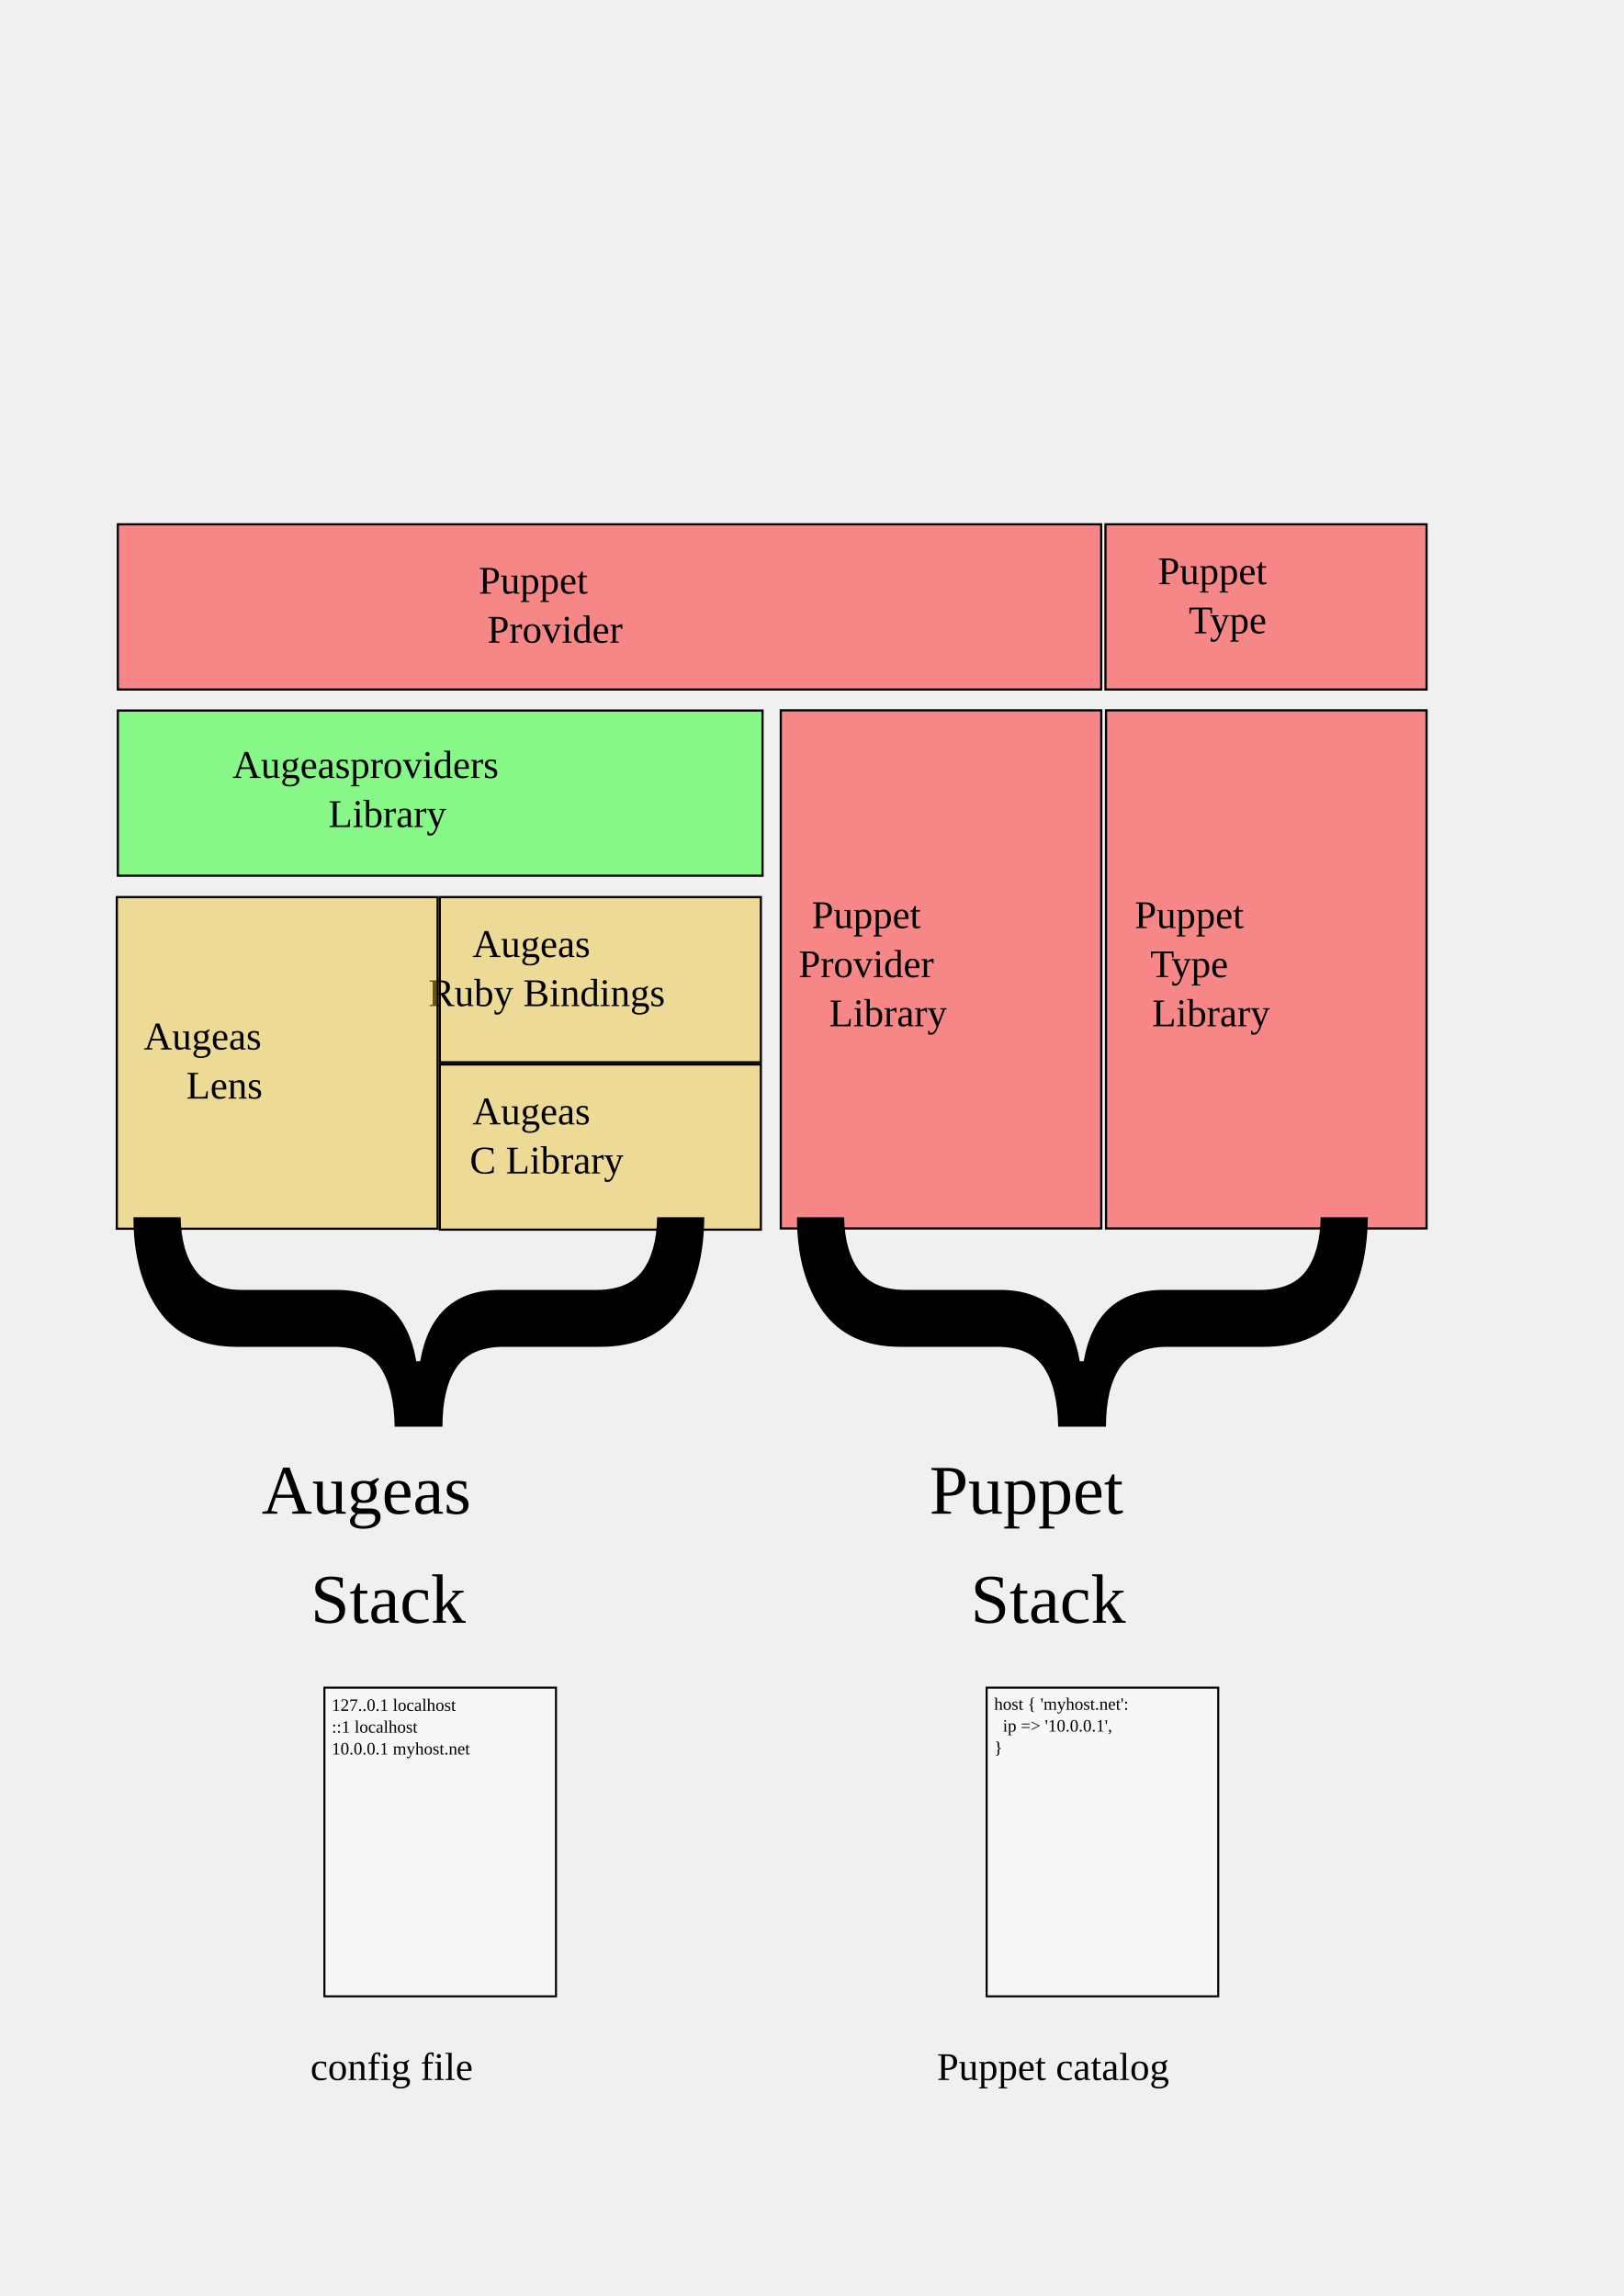
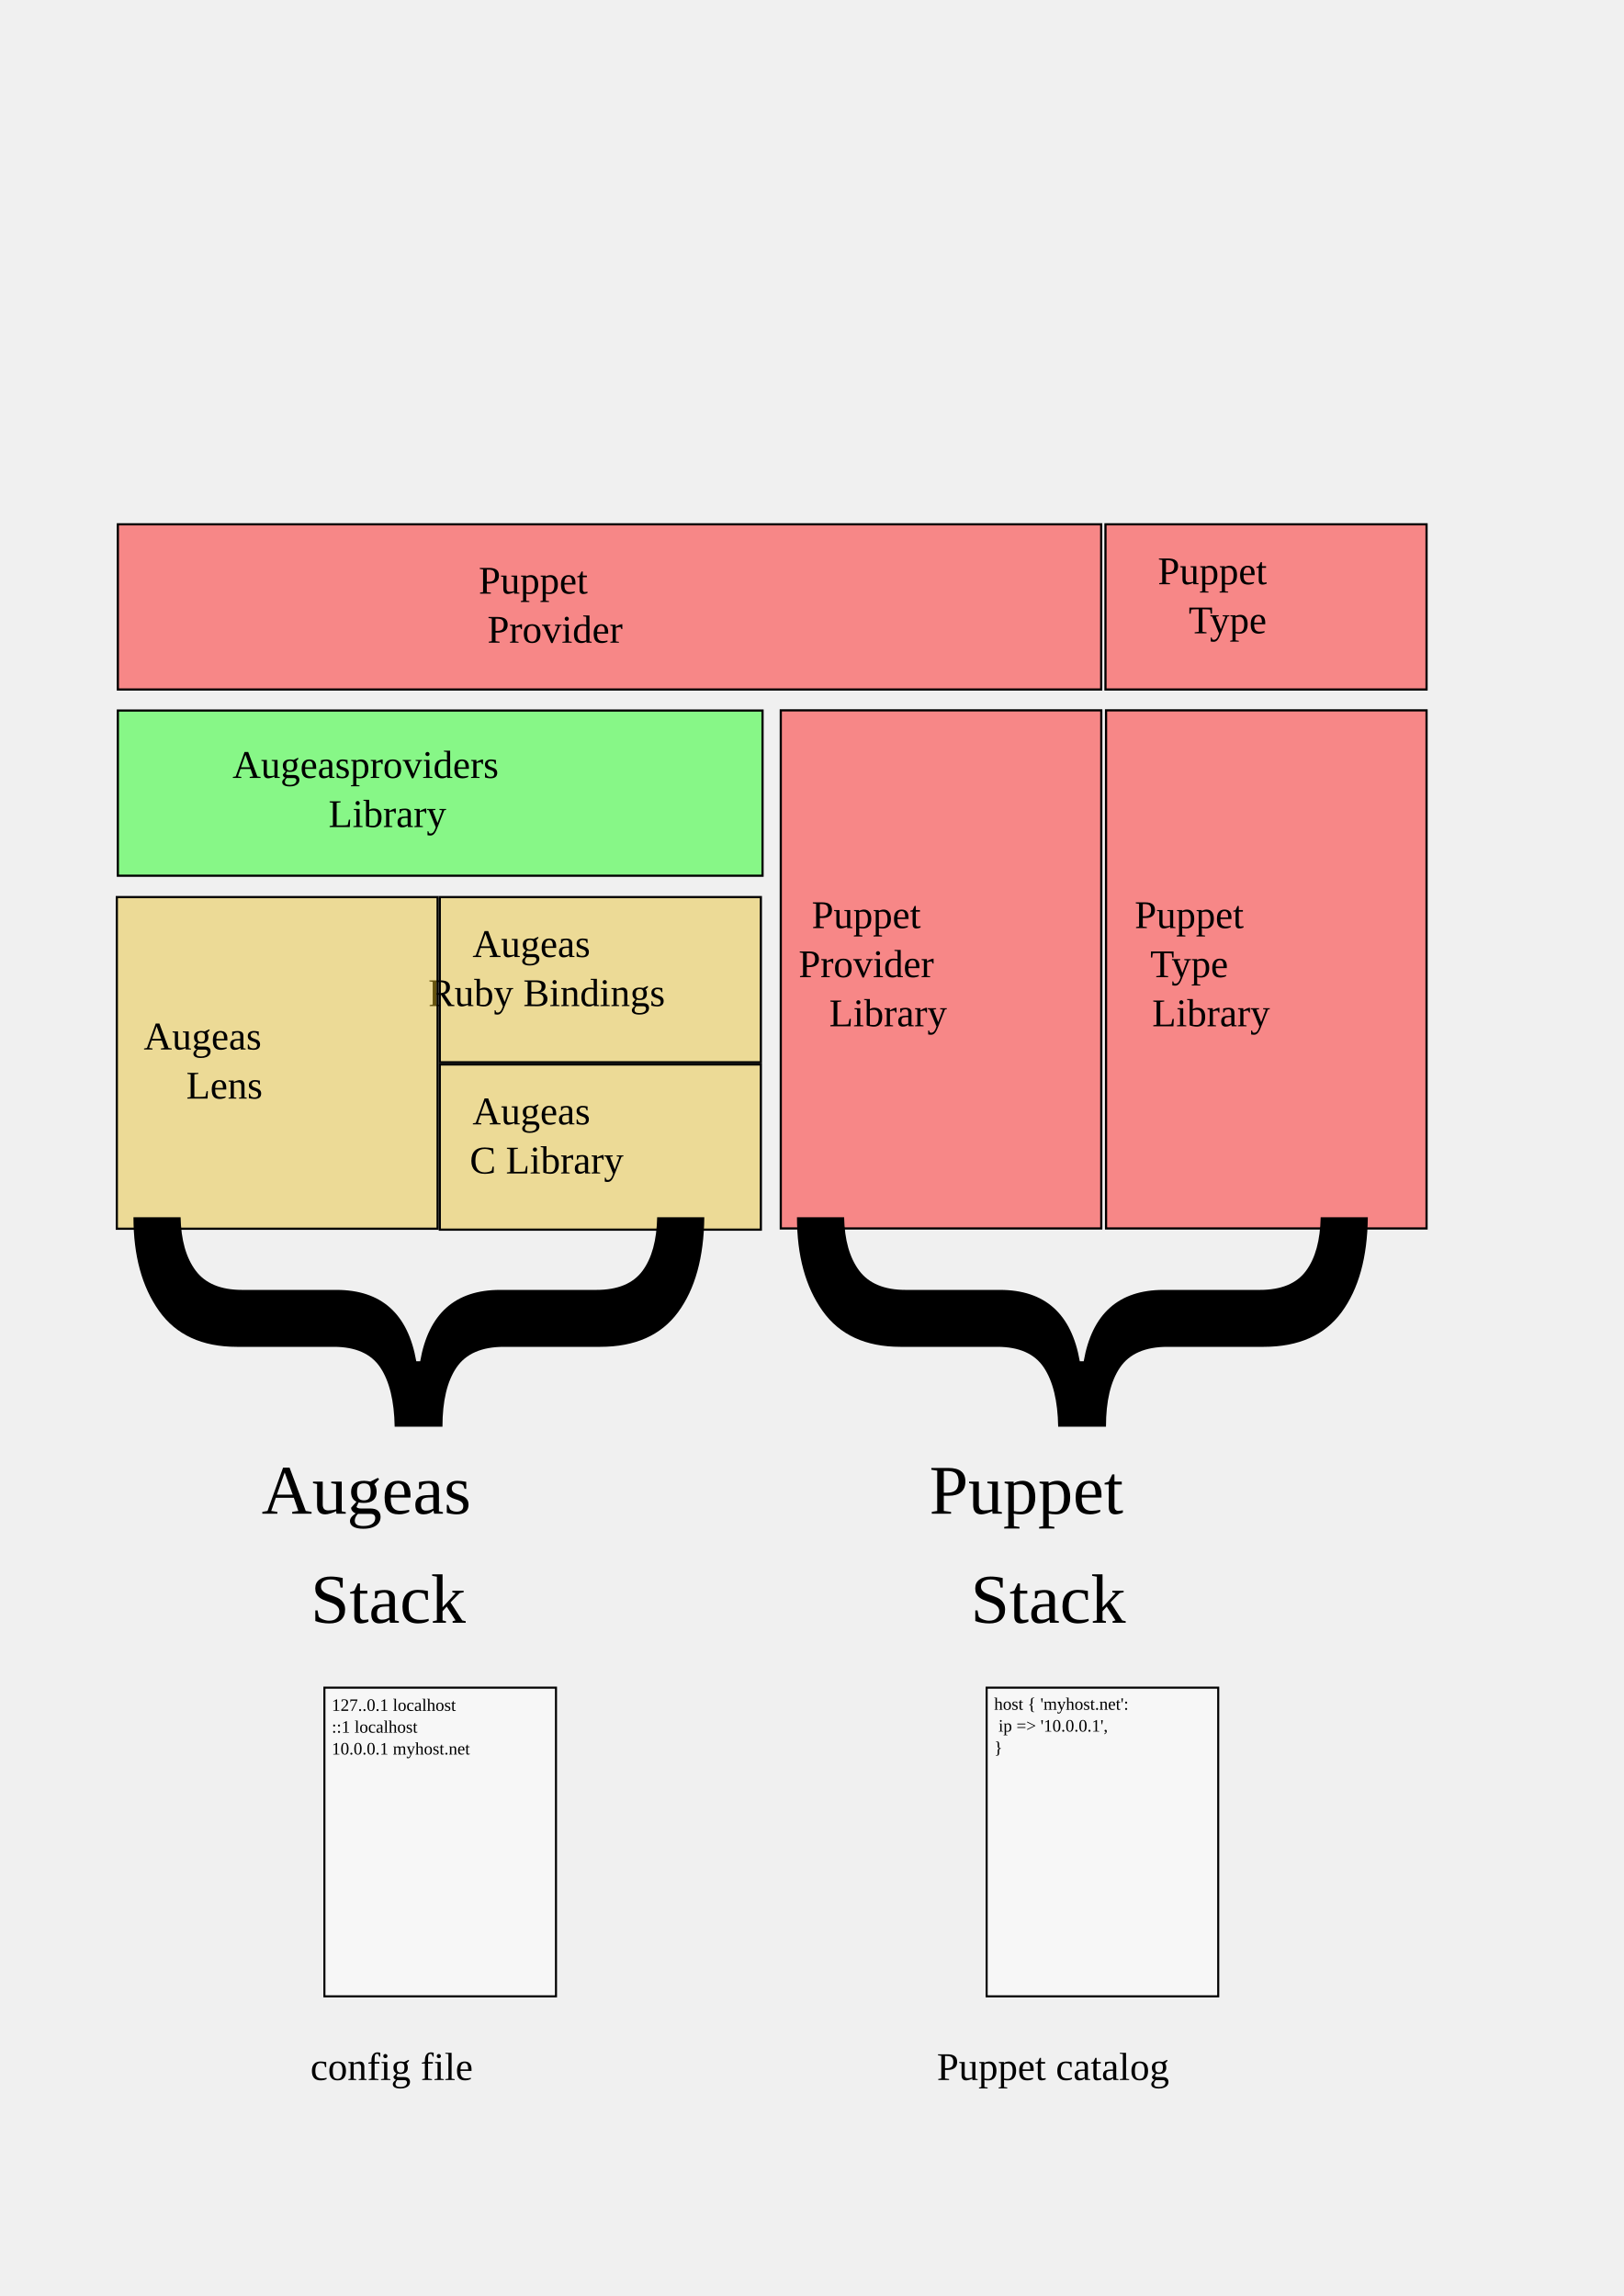
- <svg xmlns="http://www.w3.org/2000/svg" width="744.094" height="1052.362" id="svg2" version="1.1">
-   <defs id="defs4" />
+ <svg xmlns="http://www.w3.org/2000/svg" id="svg2" width="744.094" height="1052.362" version="1.1">
  <g id="layer1">
    <g id="g2993" transform="translate(101.5381,38.3858)">
-       <rect y="449.505" x="100" height="75.714" width="147.143" id="rect2985" style="fill:#e6bc23;fill-opacity:0.44;stroke:#000000;stroke-opacity:1" />
-       <text id="text2987" y="476.97" x="173.482" style="font-size:28px;font-style:normal;font-variant:normal;font-weight:normal;font-stretch:normal;text-align:center;line-height:125%;letter-spacing:0px;word-spacing:0px;text-anchor:middle;fill:#000000;fill-opacity:1;stroke:none;font-family:Courier 10 Pitch;-inkscape-font-specification:Courier 10 Pitch" xml:space="preserve">
-         <tspan style="font-size:18px" y="476.97" x="173.482" id="tspan2989">Augeas</tspan>
-         <tspan style="font-size:18px" id="tspan2991" y="499.47" x="173.482">C Library</tspan>
+       <rect id="rect2985" width="147.143" height="75.714" x="100" y="449.505" style="fill:#e6bc23;fill-opacity:.44;stroke:#000;stroke-opacity:1" />
+       <text id="text2987" x="173.482" y="476.97" style="font-size:28px;font-style:normal;font-variant:normal;font-weight:400;font-stretch:normal;text-align:center;line-height:125%;letter-spacing:0;word-spacing:0;text-anchor:middle;fill:#000;fill-opacity:1;stroke:none;font-family:Courier 10 Pitch;-inkscape-font-specification:Courier 10 Pitch" xml:space="preserve">
+         <tspan style="font-size:18px" id="tspan2989" x="173.482" y="476.97">Augeas</tspan>
+         <tspan style="font-size:18px" id="tspan2991" x="173.482" y="499.47">C Library</tspan>
      </text>
    </g>
    <g id="g2999" transform="translate(101.5381,-38.32849)">
-       <rect style="fill:#e6bc23;fill-opacity:0.44;stroke:#000000;stroke-opacity:1" id="rect3001" width="147.143" height="75.714" x="100" y="449.505" />
-       <text xml:space="preserve" style="font-size:28px;font-style:normal;font-variant:normal;font-weight:normal;font-stretch:normal;text-align:center;line-height:125%;letter-spacing:0px;word-spacing:0px;text-anchor:middle;fill:#000000;fill-opacity:1;stroke:none;font-family:Courier 10 Pitch;-inkscape-font-specification:Courier 10 Pitch" x="173.482" y="476.97" id="text3003">
+       <rect style="fill:#e6bc23;fill-opacity:.44;stroke:#000;stroke-opacity:1" id="rect3001" width="147.143" height="75.714" x="100" y="449.505" />
+       <text xml:space="preserve" style="font-size:28px;font-style:normal;font-variant:normal;font-weight:400;font-stretch:normal;text-align:center;line-height:125%;letter-spacing:0;word-spacing:0;text-anchor:middle;fill:#000;fill-opacity:1;stroke:none;font-family:Courier 10 Pitch;-inkscape-font-specification:Courier 10 Pitch" id="text3003" x="173.482" y="476.97">
        <tspan id="tspan3005" x="173.482" y="476.97" style="font-size:18px">Augeas</tspan>
-         <tspan x="173.482" y="499.47" id="tspan3007" style="font-size:18px">Ruby Bindings</tspan>
+         <tspan id="tspan3007" x="173.482" y="499.47" style="font-size:18px">Ruby Bindings</tspan>
      </text>
    </g>
-     <rect style="fill:#e6bc23;fill-opacity:0.44;stroke:#000000;stroke-width:0.998;stroke-opacity:1" id="rect3009" width="147.002" height="152.002" x="53.537" y="411.176" />
-     <text xml:space="preserve" style="font-size:40px;font-style:normal;font-variant:normal;font-weight:normal;font-stretch:normal;text-align:center;line-height:125%;letter-spacing:0px;word-spacing:0px;text-anchor:middle;fill:#000000;fill-opacity:1;stroke:none;font-family:Courier 10 Pitch;-inkscape-font-specification:Courier 10 Pitch" x="127.835" y="481.03" id="text3011">
+     <rect style="fill:#e6bc23;fill-opacity:.44;stroke:#000;stroke-width:.998;stroke-opacity:1" id="rect3009" width="147.002" height="152.002" x="53.537" y="411.176" />
+     <text xml:space="preserve" style="font-size:40px;font-style:normal;font-variant:normal;font-weight:400;font-stretch:normal;text-align:center;line-height:125%;letter-spacing:0;word-spacing:0;text-anchor:middle;fill:#000;fill-opacity:1;stroke:none;font-family:Courier 10 Pitch;-inkscape-font-specification:Courier 10 Pitch" id="text3011" x="127.835" y="481.03">
      <tspan id="tspan3013" x="127.835" y="481.03" style="font-size:18px">Augeas</tspan>
-       <tspan x="127.835" y="503.53" id="tspan3015" style="font-size:18px">Lens</tspan>
+       <tspan id="tspan3015" x="127.835" y="503.53" style="font-size:18px">Lens</tspan>
    </text>
-     <rect y="325.586" x="357.805" height="237.467" width="146.878" id="rect3124" style="fill:#ff0000;fill-opacity:0.44;stroke:#000000;stroke-width:1;stroke-opacity:1;stroke-miterlimit:4;stroke-dasharray:none" />
-     <text id="text3126" y="425.383" x="431.978" style="font-size:40px;font-style:normal;font-variant:normal;font-weight:normal;font-stretch:normal;text-align:center;line-height:125%;letter-spacing:0px;word-spacing:0px;text-anchor:middle;fill:#000000;fill-opacity:1;stroke:none;font-family:Courier 10 Pitch;-inkscape-font-specification:Courier 10 Pitch" xml:space="preserve">
-       <tspan style="font-size:18px" id="tspan3130" y="425.383" x="431.978">Puppet</tspan>
-       <tspan style="font-size:18px" y="447.883" x="431.978" id="tspan3138">Provider</tspan>
-       <tspan style="font-size:18px" y="470.383" x="431.978" id="tspan3140">Library</tspan>
+     <rect id="rect3124" width="146.878" height="237.467" x="357.805" y="325.586" style="fill:red;fill-opacity:.44;stroke:#000;stroke-width:1;stroke-opacity:1;stroke-miterlimit:4;stroke-dasharray:none" />
+     <text id="text3126" x="431.978" y="425.383" style="font-size:40px;font-style:normal;font-variant:normal;font-weight:400;font-stretch:normal;text-align:center;line-height:125%;letter-spacing:0;word-spacing:0;text-anchor:middle;fill:#000;fill-opacity:1;stroke:none;font-family:Courier 10 Pitch;-inkscape-font-specification:Courier 10 Pitch" xml:space="preserve">
+       <tspan style="font-size:18px" id="tspan3130" x="431.978" y="425.383">Puppet</tspan>
+       <tspan style="font-size:18px" id="tspan3138" x="431.978" y="447.883">Provider</tspan>
+       <tspan style="font-size:18px" id="tspan3140" x="431.978" y="470.383">Library</tspan>
    </text>
-     <rect style="fill:#ff0000;fill-opacity:0.44;stroke:#000000;stroke-width:1;stroke-miterlimit:4;stroke-opacity:1;stroke-dasharray:none" id="rect3151" width="146.878" height="237.467" x="506.869" y="325.586" />
-     <text xml:space="preserve" style="font-size:40px;font-style:normal;font-variant:normal;font-weight:normal;font-stretch:normal;text-align:center;line-height:125%;letter-spacing:0px;word-spacing:0px;text-anchor:middle;fill:#000000;fill-opacity:1;stroke:none;font-family:Courier 10 Pitch;-inkscape-font-specification:Courier 10 Pitch" x="579.978" y="425.383" id="text3153">
-       <tspan x="579.978" y="425.383" id="tspan3155" style="font-size:18px">Puppet</tspan>
+     <rect style="fill:red;fill-opacity:.44;stroke:#000;stroke-width:1;stroke-miterlimit:4;stroke-opacity:1;stroke-dasharray:none" id="rect3151" width="146.878" height="237.467" x="506.869" y="325.586" />
+     <text xml:space="preserve" style="font-size:40px;font-style:normal;font-variant:normal;font-weight:400;font-stretch:normal;text-align:center;line-height:125%;letter-spacing:0;word-spacing:0;text-anchor:middle;fill:#000;fill-opacity:1;stroke:none;font-family:Courier 10 Pitch;-inkscape-font-specification:Courier 10 Pitch" id="text3153" x="579.978" y="425.383">
+       <tspan id="tspan3155" x="579.978" y="425.383" style="font-size:18px">Puppet</tspan>
      <tspan id="tspan3157" x="579.978" y="447.883" style="font-size:18px">Type</tspan>
      <tspan id="tspan3159" x="579.978" y="470.383" style="font-size:18px">Library</tspan>
    </text>
-     <text transform="matrix(0,-1,1,0,0,0)" id="text4025" y="579.431" x="-662.316" style="font-size:40px;font-style:normal;font-variant:normal;font-weight:normal;font-stretch:normal;line-height:125%;letter-spacing:0px;word-spacing:0px;fill:#000000;fill-opacity:1;stroke:none;font-family:Courier 10 Pitch;-inkscape-font-specification:Courier 10 Pitch" xml:space="preserve">
-       <tspan style="font-size:300px;font-style:normal;font-variant:normal;font-weight:normal;font-stretch:normal;font-family:Linux Libertine Display O;-inkscape-font-specification:Linux Libertine Display O" y="579.431" x="-662.316" id="tspan4027">{</tspan>
+     <text id="text4025" x="-662.316" y="579.431" transform="matrix(0,-1,1,0,0,0)" style="font-size:40px;font-style:normal;font-variant:normal;font-weight:400;font-stretch:normal;line-height:125%;letter-spacing:0;word-spacing:0;fill:#000;fill-opacity:1;stroke:none;font-family:Courier 10 Pitch;-inkscape-font-specification:Courier 10 Pitch" xml:space="preserve">
+       <tspan style="font-size:300px;font-style:normal;font-variant:normal;font-weight:400;font-stretch:normal;font-family:Linux Libertine Display O;-inkscape-font-specification:Linux Libertine Display O" id="tspan4027" x="-662.316" y="579.431">{</tspan>
    </text>
-     <text xml:space="preserve" style="font-size:40px;font-style:normal;font-variant:normal;font-weight:normal;font-stretch:normal;line-height:125%;letter-spacing:0px;word-spacing:0px;fill:#000000;fill-opacity:1;stroke:none;font-family:Courier 10 Pitch;-inkscape-font-specification:Courier 10 Pitch" x="-662.316" y="275.36" id="text4029" transform="matrix(0,-1,1,0,0,0)">
-       <tspan id="tspan4031" x="-662.316" y="275.36" style="font-size:300px;font-style:normal;font-variant:normal;font-weight:normal;font-stretch:normal;font-family:Linux Libertine Display O;-inkscape-font-specification:Linux Libertine Display O">{</tspan>
+     <text xml:space="preserve" style="font-size:40px;font-style:normal;font-variant:normal;font-weight:400;font-stretch:normal;line-height:125%;letter-spacing:0;word-spacing:0;fill:#000;fill-opacity:1;stroke:none;font-family:Courier 10 Pitch;-inkscape-font-specification:Courier 10 Pitch" id="text4029" x="-662.316" y="275.36" transform="matrix(0,-1,1,0,0,0)">
+       <tspan id="tspan4031" x="-662.316" y="275.36" style="font-size:300px;font-style:normal;font-variant:normal;font-weight:400;font-stretch:normal;font-family:Linux Libertine Display O;-inkscape-font-specification:Linux Libertine Display O">{</tspan>
    </text>
-     <text xml:space="preserve" style="font-size:40px;font-style:normal;font-variant:normal;font-weight:normal;font-stretch:normal;line-height:125%;letter-spacing:0px;word-spacing:0px;fill:#000000;fill-opacity:1;stroke:none;font-family:Courier 10 Pitch;-inkscape-font-specification:Courier 10 Pitch" x="202.881" y="693.791" id="text4065">
+     <text xml:space="preserve" style="font-size:40px;font-style:normal;font-variant:normal;font-weight:400;font-stretch:normal;line-height:125%;letter-spacing:0;word-spacing:0;fill:#000;fill-opacity:1;stroke:none;font-family:Courier 10 Pitch;-inkscape-font-specification:Courier 10 Pitch" id="text4065" x="202.881" y="693.791">
      <tspan id="tspan4067" x="202.881" y="693.791" style="text-align:center;text-anchor:middle;font-size:32px">Augeas</tspan>
-       <tspan x="202.881" y="743.791" id="tspan4069" style="text-align:center;text-anchor:middle;font-size:32px">Stack</tspan>
+       <tspan id="tspan4069" x="202.881" y="743.791" style="text-align:center;text-anchor:middle;font-size:32px">Stack</tspan>
    </text>
-     <text id="text4071" y="693.791" x="505.332" style="font-size:40px;font-style:normal;font-variant:normal;font-weight:normal;font-stretch:normal;line-height:125%;letter-spacing:0px;word-spacing:0px;fill:#000000;fill-opacity:1;stroke:none;font-family:Courier 10 Pitch;-inkscape-font-specification:Courier 10 Pitch" xml:space="preserve">
-       <tspan style="text-align:center;text-anchor:middle;font-size:32px" y="693.791" x="505.332" id="tspan4073">Puppet</tspan>
-       <tspan style="text-align:center;text-anchor:middle;font-size:32px" id="tspan4075" y="743.791" x="505.332">Stack</tspan>
+     <text id="text4071" x="505.332" y="693.791" style="font-size:40px;font-style:normal;font-variant:normal;font-weight:400;font-stretch:normal;line-height:125%;letter-spacing:0;word-spacing:0;fill:#000;fill-opacity:1;stroke:none;font-family:Courier 10 Pitch;-inkscape-font-specification:Courier 10 Pitch" xml:space="preserve">
+       <tspan style="text-align:center;text-anchor:middle;font-size:32px" id="tspan4073" x="505.332" y="693.791">Puppet</tspan>
+       <tspan style="text-align:center;text-anchor:middle;font-size:32px" id="tspan4075" x="505.332" y="743.791">Stack</tspan>
    </text>
-     <rect style="fill:#00ff00;fill-opacity:0.44;stroke:#000000;stroke-width:1;stroke-opacity:1;stroke-miterlimit:4;stroke-dasharray:none" id="rect4105" width="295.449" height="75.714" x="54.004" y="325.671" />
-     <text xml:space="preserve" style="font-size:39.676px;font-style:normal;font-variant:normal;font-weight:normal;font-stretch:normal;text-align:center;line-height:125%;letter-spacing:0px;word-spacing:0px;text-anchor:middle;fill:#000000;fill-opacity:1;stroke:none;font-family:Courier 10 Pitch;-inkscape-font-specification:Courier 10 Pitch" x="142.236" y="500.395" id="text4107" transform="scale(1.417005,0.7057138)">
-       <tspan x="142.236" y="500.395" id="tspan4111" style="font-size:25.506px" />
+     <rect style="fill:#0f0;fill-opacity:.44;stroke:#000;stroke-width:1;stroke-opacity:1;stroke-miterlimit:4;stroke-dasharray:none" id="rect4105" width="295.449" height="75.714" x="54.004" y="325.671" />
+     <text id="text4115" x="202.526" y="356.571" style="font-size:40px;font-style:normal;font-variant:normal;font-weight:400;font-stretch:normal;line-height:125%;letter-spacing:0;word-spacing:0;fill:#000;fill-opacity:1;stroke:none;font-family:Courier 10 Pitch;-inkscape-font-specification:Courier 10 Pitch" xml:space="preserve">
+       <tspan style="font-size:18px;text-align:center;text-anchor:middle" id="tspan4117" x="202.526" y="356.571">Augeasproviders</tspan>
+       <tspan style="font-size:18px;text-align:center;text-anchor:middle" id="tspan4119" x="202.526" y="379.071">Library</tspan>
    </text>
-     <text id="text4115" y="356.571" x="202.526" style="font-size:40px;font-style:normal;font-variant:normal;font-weight:normal;font-stretch:normal;line-height:125%;letter-spacing:0px;word-spacing:0px;fill:#000000;fill-opacity:1;stroke:none;font-family:Courier 10 Pitch;-inkscape-font-specification:Courier 10 Pitch" xml:space="preserve">
-       <tspan style="font-size:18px;text-align:center;text-anchor:middle" y="356.571" x="202.526" id="tspan4117">Augeasproviders</tspan>
-       <tspan style="font-size:18px;text-align:center;text-anchor:middle" id="tspan4119" y="379.071" x="202.526">Library</tspan>
+     <rect id="rect4145" width="450.641" height="75.714" x="54.004" y="240.313" style="fill:red;fill-opacity:.44;stroke:#000;stroke-width:1;stroke-opacity:1;stroke-miterlimit:4;stroke-dasharray:none" />
+     <rect style="fill:red;fill-opacity:.44;stroke:#000;stroke-opacity:1" id="rect4175" width="147.143" height="75.714" x="506.604" y="240.313" />
+     <text xml:space="preserve" style="font-size:28px;font-style:normal;font-variant:normal;font-weight:400;font-stretch:normal;text-align:center;line-height:125%;letter-spacing:0;word-spacing:0;text-anchor:middle;fill:#000;fill-opacity:1;stroke:none;font-family:Courier 10 Pitch;-inkscape-font-specification:Courier 10 Pitch" id="text4177" x="580.086" y="267.778">
+       <tspan id="tspan4181" x="580.086" y="267.778" style="font-size:18px;fill:#000">Puppet</tspan>
+       <tspan id="tspan4185" x="580.086" y="290.278" style="font-size:18px;fill:#000">Type</tspan>
    </text>
-     <rect y="240.313" x="54.004" height="75.714" width="450.641" id="rect4145" style="fill:#ff0000;fill-opacity:0.44;stroke:#000000;stroke-width:1;stroke-opacity:1;stroke-miterlimit:4;stroke-dasharray:none" />
-     <text id="text4147" y="468.62" x="159.455" style="font-size:49.001px;font-style:normal;font-variant:normal;font-weight:normal;font-stretch:normal;text-align:center;line-height:125%;letter-spacing:0px;word-spacing:0px;text-anchor:middle;fill:#000000;fill-opacity:1;stroke:none;font-family:Courier 10 Pitch;-inkscape-font-specification:Courier 10 Pitch" xml:space="preserve" transform="scale(1.750031,0.5714185)">
-       <tspan style="font-size:31.501px" id="tspan4149" y="468.62" x="159.455" />
+     <text xml:space="preserve" style="font-size:40px;font-style:normal;font-variant:normal;font-weight:400;font-stretch:normal;text-align:center;line-height:125%;letter-spacing:0;word-spacing:0;text-anchor:middle;fill:#000;fill-opacity:1;stroke:none;font-family:Courier 10 Pitch;-inkscape-font-specification:Courier 10 Pitch" id="text4191" x="279.348" y="272.086">
+       <tspan id="tspan4193" x="279.348" y="272.086" style="font-size:18px">Puppet</tspan>
+       <tspan id="tspan4195" x="279.348" y="294.586" style="font-size:18px">Provider</tspan>
    </text>
-     <rect style="fill:#ff0000;fill-opacity:0.44;stroke:#000000;stroke-opacity:1" id="rect4175" width="147.143" height="75.714" x="506.604" y="240.313" />
-     <text xml:space="preserve" style="font-size:28px;font-style:normal;font-variant:normal;font-weight:normal;font-stretch:normal;text-align:center;line-height:125%;letter-spacing:0px;word-spacing:0px;text-anchor:middle;fill:#000000;fill-opacity:1;stroke:none;font-family:Courier 10 Pitch;-inkscape-font-specification:Courier 10 Pitch" x="580.086" y="267.778" id="text4177">
-       <tspan x="580.086" y="267.778" id="tspan4181" style="font-size:18px;fill:#000000">Puppet</tspan>
-       <tspan id="tspan4185" x="580.086" y="290.278" style="font-size:18px;fill:#000000">Type</tspan>
-     </text>
-     <text xml:space="preserve" style="font-size:40px;font-style:normal;font-variant:normal;font-weight:normal;font-stretch:normal;text-align:center;line-height:125%;letter-spacing:0px;word-spacing:0px;text-anchor:middle;fill:#000000;fill-opacity:1;stroke:none;font-family:Courier 10 Pitch;-inkscape-font-specification:Courier 10 Pitch" x="279.348" y="272.086" id="text4191">
-       <tspan id="tspan4193" x="279.348" y="272.086" style="font-size:18px">Puppet</tspan>
-       <tspan x="279.348" y="294.586" id="tspan4195" style="font-size:18px">Provider</tspan>
-     </text>
-     <rect style="fill:#ffffff;fill-opacity:0.44;stroke:#000000;stroke-width:0.94;stroke-miterlimit:4;stroke-opacity:1;stroke-dasharray:none" id="rect4197" width="106.126" height="141.481" x="148.666" y="773.53" />
-     <rect y="773.53" x="452.148" height="141.481" width="106.126" id="rect4199" style="fill:#ffffff;fill-opacity:0.44;stroke:#000000;stroke-width:0.94;stroke-miterlimit:4;stroke-opacity:1;stroke-dasharray:none" />
-     <text xml:space="preserve" style="font-size:40px;font-style:normal;font-variant:normal;font-weight:normal;font-stretch:normal;line-height:125%;letter-spacing:0px;word-spacing:0px;fill:#000000;fill-opacity:1;stroke:none;font-family:Courier 10 Pitch;-inkscape-font-specification:Courier 10 Pitch" x="142.251" y="953.367" id="text4201">
+     <rect style="fill:#fff;fill-opacity:.44;stroke:#000;stroke-width:.94;stroke-miterlimit:4;stroke-opacity:1;stroke-dasharray:none" id="rect4197" width="106.126" height="141.481" x="148.666" y="773.53" />
+     <rect id="rect4199" width="106.126" height="141.481" x="452.148" y="773.53" style="fill:#fff;fill-opacity:.44;stroke:#000;stroke-width:.94;stroke-miterlimit:4;stroke-opacity:1;stroke-dasharray:none" />
+     <text xml:space="preserve" style="font-size:40px;font-style:normal;font-variant:normal;font-weight:400;font-stretch:normal;line-height:125%;letter-spacing:0;word-spacing:0;fill:#000;fill-opacity:1;stroke:none;font-family:Courier 10 Pitch;-inkscape-font-specification:Courier 10 Pitch" id="text4201" x="142.251" y="953.367">
      <tspan id="tspan4203" x="142.251" y="953.367" style="font-size:18px">config file</tspan>
    </text>
-     <text id="text4205" y="953.367" x="429.338" style="font-size:40px;font-style:normal;font-variant:normal;font-weight:normal;font-stretch:normal;line-height:125%;letter-spacing:0px;word-spacing:0px;fill:#000000;fill-opacity:1;stroke:none;font-family:Courier 10 Pitch;-inkscape-font-specification:Courier 10 Pitch" xml:space="preserve">
-       <tspan style="font-size:18px" y="953.367" x="429.338" id="tspan4207">Puppet catalog</tspan>
+     <text id="text4205" x="429.338" y="953.367" style="font-size:40px;font-style:normal;font-variant:normal;font-weight:400;font-stretch:normal;line-height:125%;letter-spacing:0;word-spacing:0;fill:#000;fill-opacity:1;stroke:none;font-family:Courier 10 Pitch;-inkscape-font-specification:Courier 10 Pitch" xml:space="preserve">
+       <tspan style="font-size:18px" id="tspan4207" x="429.338" y="953.367">Puppet catalog</tspan>
    </text>
-     <text xml:space="preserve" style="font-size:40px;font-style:normal;font-variant:normal;font-weight:normal;font-stretch:normal;line-height:125%;letter-spacing:0px;word-spacing:0px;fill:#000000;fill-opacity:1;stroke:none;font-family:Courier 10 Pitch;-inkscape-font-specification:Courier 10 Pitch" x="156.574" y="784.672" id="text4209">
-       <tspan id="tspan4211" x="156.574" y="784.672" />
-     </text>
-     <text xml:space="preserve" style="font-size:40px;font-style:normal;font-variant:normal;font-weight:normal;font-stretch:normal;line-height:125%;letter-spacing:0px;word-spacing:0px;fill:#000000;fill-opacity:1;stroke:none;font-family:Courier 10 Pitch;-inkscape-font-specification:Courier 10 Pitch" x="152.028" y="784.167" id="text4213">
-       <tspan x="152.028" y="784.167" id="tspan4231" style="font-size:8px">127..0.1 localhost</tspan>
+     <text xml:space="preserve" style="font-size:40px;font-style:normal;font-variant:normal;font-weight:400;font-stretch:normal;line-height:125%;letter-spacing:0;word-spacing:0;fill:#000;fill-opacity:1;stroke:none;font-family:Courier 10 Pitch;-inkscape-font-specification:Courier 10 Pitch" id="text4213" x="152.028" y="784.167">
+       <tspan id="tspan4231" x="152.028" y="784.167" style="font-size:8px">127..0.1 localhost</tspan>
      <tspan x="152.028" y="794.167" style="font-size:8px" id="tspan4277">::1 localhost</tspan>
      <tspan x="152.028" y="804.167" style="font-size:8px" id="tspan4279">10.0.0.1 myhost.net</tspan>
    </text>
-     <text xml:space="preserve" style="font-size:40px;font-style:normal;font-variant:normal;font-weight:normal;font-stretch:normal;line-height:125%;letter-spacing:0px;word-spacing:0px;fill:#000000;fill-opacity:1;stroke:none;font-family:Courier 10 Pitch;-inkscape-font-specification:Courier 10 Pitch" x="455.579" y="783.662" id="text4281">
+     <text xml:space="preserve" style="font-size:40px;font-style:normal;font-variant:normal;font-weight:400;font-stretch:normal;line-height:125%;letter-spacing:0;word-spacing:0;fill:#000;fill-opacity:1;stroke:none;font-family:Courier 10 Pitch;-inkscape-font-specification:Courier 10 Pitch" id="text4281" x="455.579" y="783.662">
      <tspan id="tspan4283" x="455.579" y="783.662" style="font-size:8px">host { 'myhost.net':</tspan>
-       <tspan x="455.579" y="793.662" id="tspan4285" style="font-size:8px">  ip =&gt; '10.0.0.1',</tspan>
-       <tspan x="455.579" y="803.662" id="tspan4287" style="font-size:8px">}</tspan>
+       <tspan id="tspan4285" x="455.579" y="793.662" style="font-size:8px"> ip =&gt; '10.0.0.1',</tspan>
+       <tspan id="tspan4287" x="455.579" y="803.662" style="font-size:8px">}</tspan>
    </text>
  </g>
</svg>
